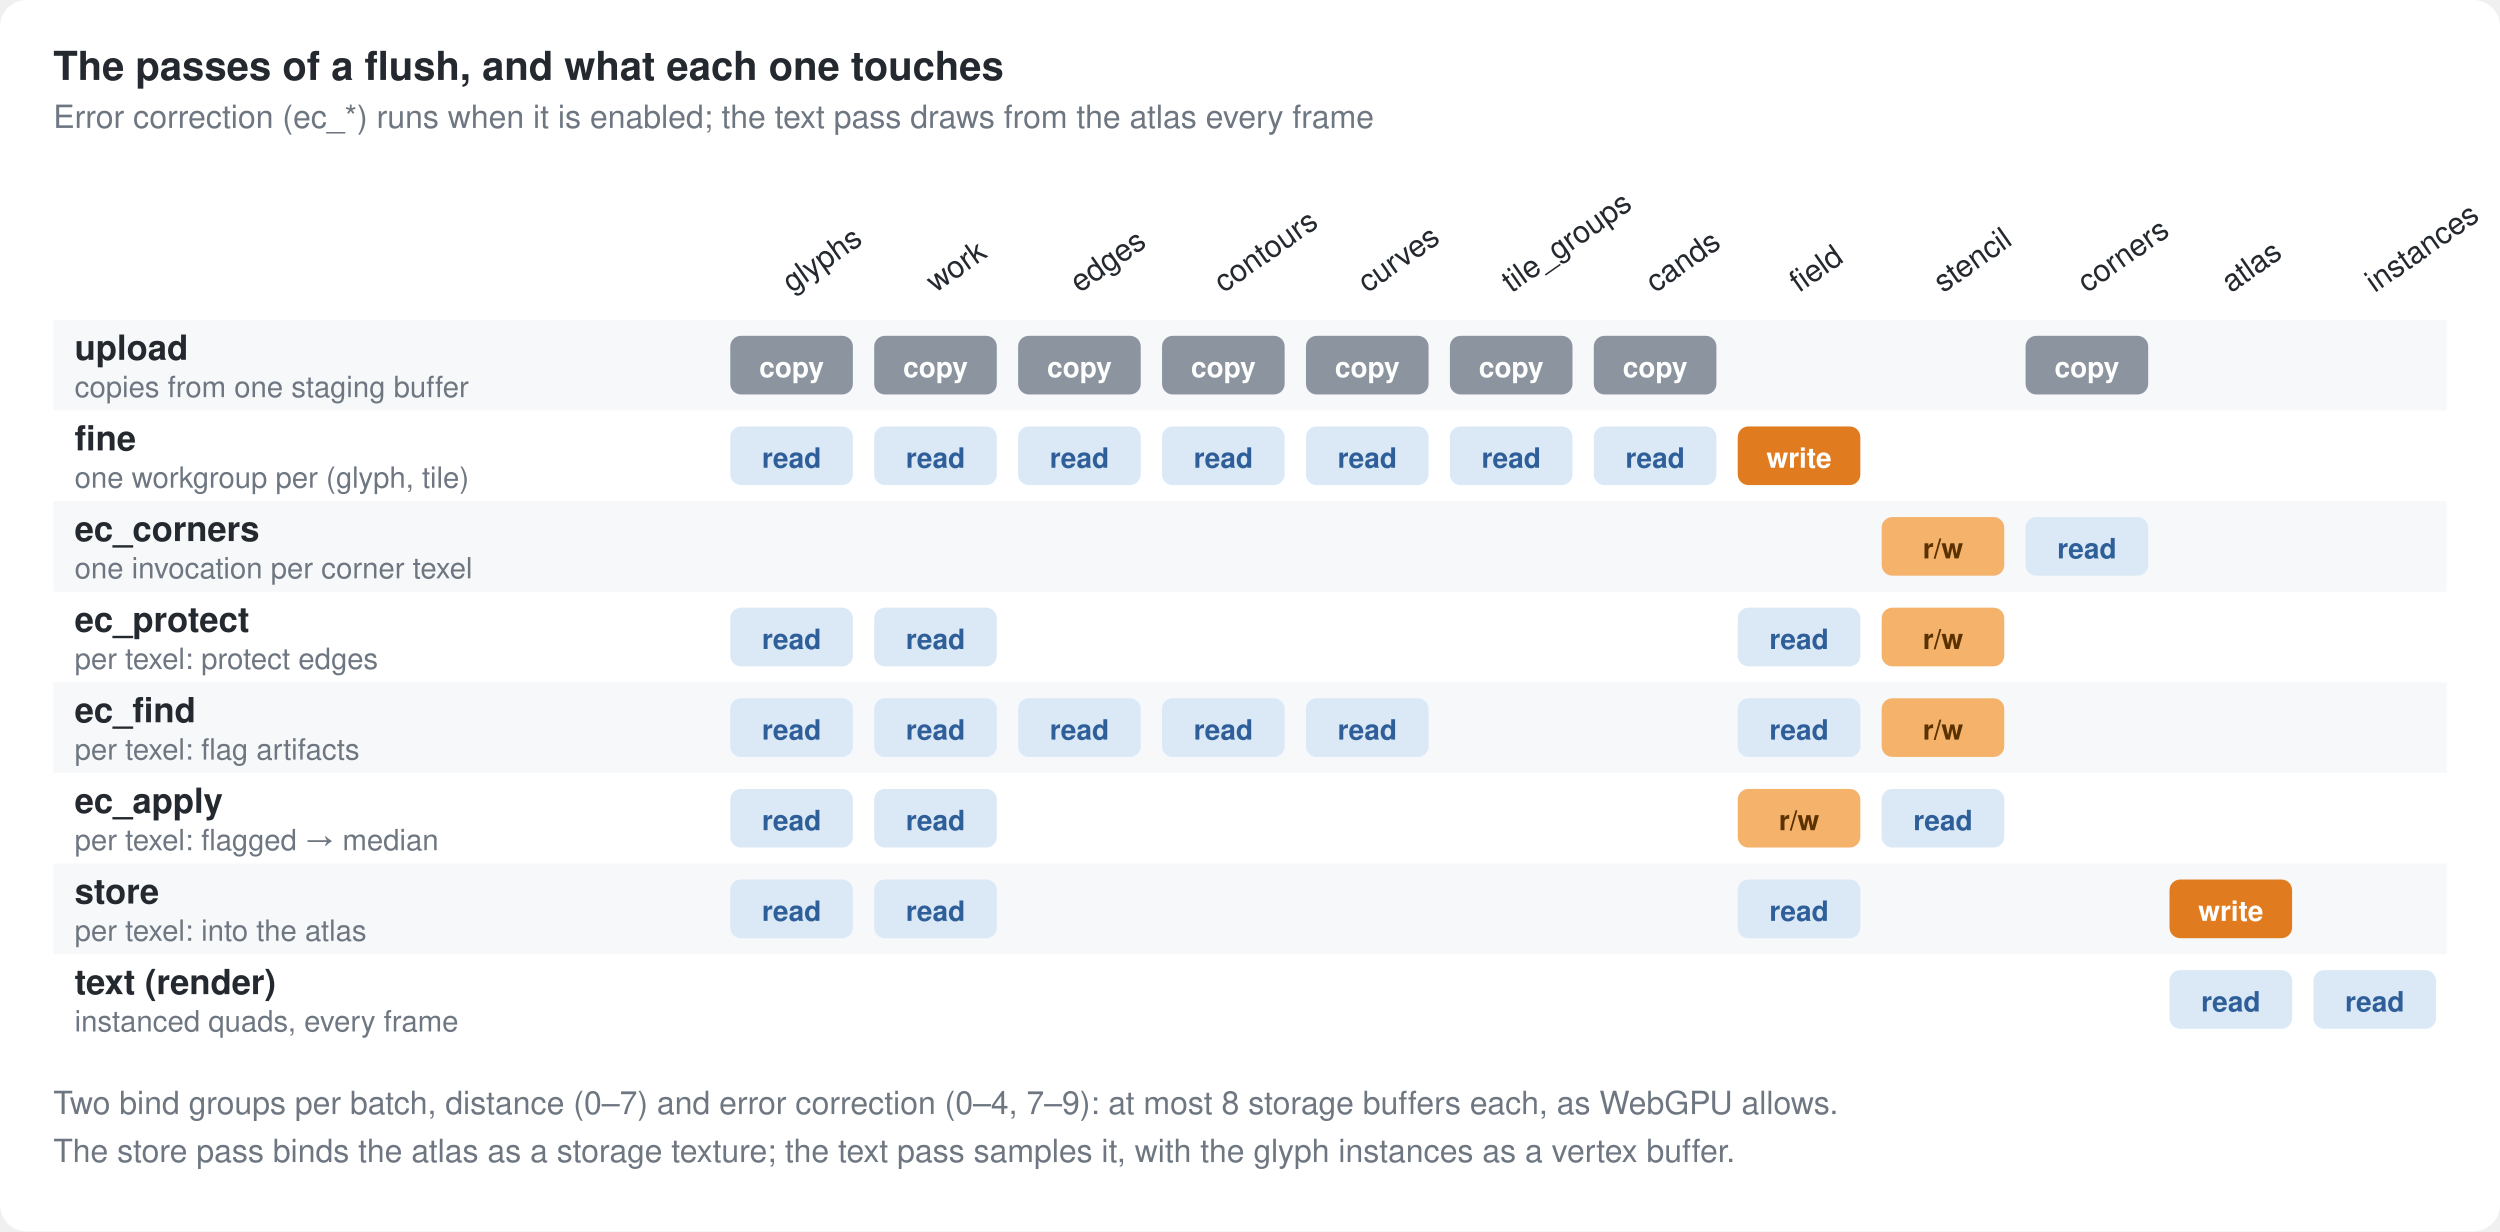
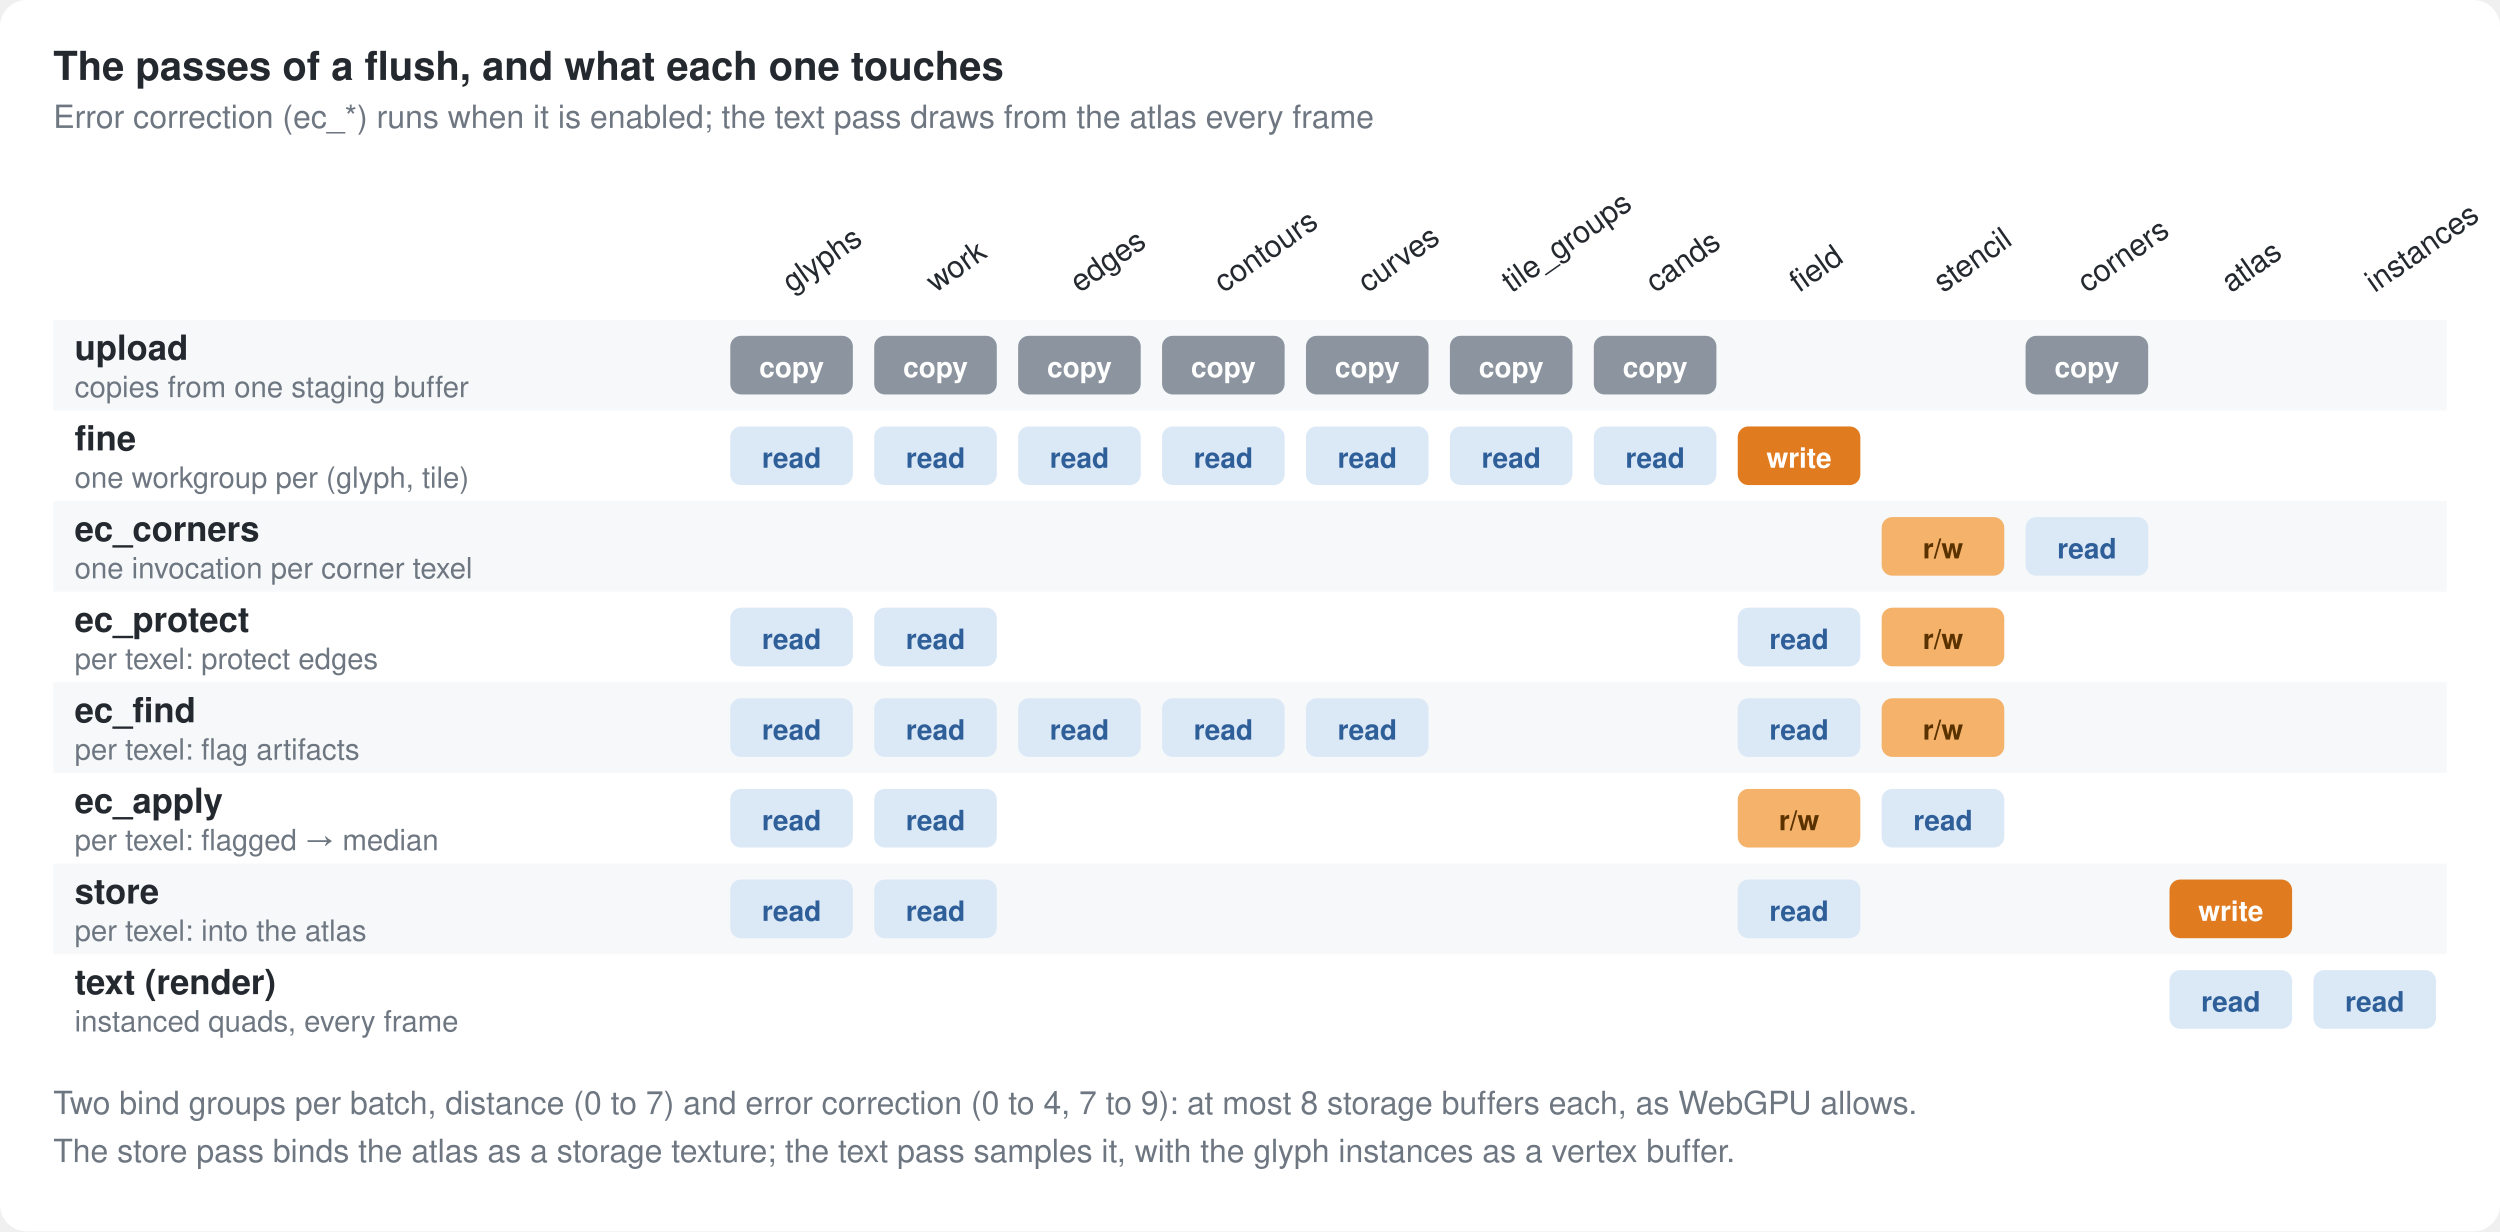
<svg xmlns="http://www.w3.org/2000/svg" viewBox="0 0 938 462" width="938" height="462" font-family="-apple-system, 'Segoe UI', Helvetica, Arial, sans-serif">
  <rect width="938" height="462" rx="10" fill="#ffffff" />
  <text x="20.0" y="30.0" font-size="15" fill="#24292f" text-anchor="start" font-weight="600">The passes of a flush, and what each one touches</text>
  <text x="20.0" y="48.0" font-size="12" fill="#6e7781" text-anchor="start" font-weight="400">Error correction (ec_*) runs when it is enabled; the text pass draws from the atlas every frame</text>
  <text x="297.0" y="110.0" font-size="11.5" fill="#24292f" text-anchor="start" transform="rotate(-35 297.0 110.0)">glyphs</text>
  <text x="351.0" y="110.0" font-size="11.5" fill="#24292f" text-anchor="start" transform="rotate(-35 351.0 110.0)">work</text>
  <text x="405.0" y="110.0" font-size="11.5" fill="#24292f" text-anchor="start" transform="rotate(-35 405.0 110.0)">edges</text>
  <text x="459.0" y="110.0" font-size="11.5" fill="#24292f" text-anchor="start" transform="rotate(-35 459.0 110.0)">contours</text>
  <text x="513.0" y="110.0" font-size="11.5" fill="#24292f" text-anchor="start" transform="rotate(-35 513.0 110.0)">curves</text>
  <text x="567.0" y="110.0" font-size="11.5" fill="#24292f" text-anchor="start" transform="rotate(-35 567.0 110.0)">tile_groups</text>
  <text x="621.0" y="110.0" font-size="11.5" fill="#24292f" text-anchor="start" transform="rotate(-35 621.0 110.0)">cands</text>
  <text x="675.0" y="110.0" font-size="11.5" fill="#24292f" text-anchor="start" transform="rotate(-35 675.0 110.0)">field</text>
  <text x="729.0" y="110.0" font-size="11.5" fill="#24292f" text-anchor="start" transform="rotate(-35 729.0 110.0)">stencil</text>
  <text x="783.0" y="110.0" font-size="11.5" fill="#24292f" text-anchor="start" transform="rotate(-35 783.0 110.0)">corners</text>
  <text x="837.0" y="110.0" font-size="11.5" fill="#24292f" text-anchor="start" transform="rotate(-35 837.0 110.0)">atlas</text>
  <text x="891.0" y="110.0" font-size="11.5" fill="#24292f" text-anchor="start" transform="rotate(-35 891.0 110.0)">instances</text>
  <rect x="20" y="120.0" width="898.0" height="34" fill="#f6f8fa" />
  <text x="28.0" y="135.0" font-size="13" fill="#24292f" text-anchor="start" font-weight="600">upload</text>
  <text x="28.0" y="149.0" font-size="11" fill="#6e7781" text-anchor="start" font-weight="400">copies from one staging buffer</text>
  <rect x="274.0" y="126.0" width="46.0" height="22.0" rx="4" fill="#8c959f" />
  <text x="297.0" y="141.5" font-size="10.5" fill="#ffffff" text-anchor="middle" font-weight="600">copy</text>
  <rect x="328.0" y="126.0" width="46.0" height="22.0" rx="4" fill="#8c959f" />
  <text x="351.0" y="141.5" font-size="10.5" fill="#ffffff" text-anchor="middle" font-weight="600">copy</text>
  <rect x="382.0" y="126.0" width="46.0" height="22.0" rx="4" fill="#8c959f" />
  <text x="405.0" y="141.5" font-size="10.5" fill="#ffffff" text-anchor="middle" font-weight="600">copy</text>
  <rect x="436.0" y="126.0" width="46.0" height="22.0" rx="4" fill="#8c959f" />
  <text x="459.0" y="141.5" font-size="10.5" fill="#ffffff" text-anchor="middle" font-weight="600">copy</text>
  <rect x="490.0" y="126.0" width="46.0" height="22.0" rx="4" fill="#8c959f" />
  <text x="513.0" y="141.5" font-size="10.5" fill="#ffffff" text-anchor="middle" font-weight="600">copy</text>
  <rect x="544.0" y="126.0" width="46.0" height="22.0" rx="4" fill="#8c959f" />
  <text x="567.0" y="141.5" font-size="10.5" fill="#ffffff" text-anchor="middle" font-weight="600">copy</text>
  <rect x="598.0" y="126.0" width="46.0" height="22.0" rx="4" fill="#8c959f" />
  <text x="621.0" y="141.5" font-size="10.5" fill="#ffffff" text-anchor="middle" font-weight="600">copy</text>
  <rect x="760.0" y="126.0" width="46.0" height="22.0" rx="4" fill="#8c959f" />
  <text x="783.0" y="141.5" font-size="10.5" fill="#ffffff" text-anchor="middle" font-weight="600">copy</text>
  <text x="28.0" y="169.0" font-size="13" fill="#24292f" text-anchor="start" font-weight="600">fine</text>
  <text x="28.0" y="183.0" font-size="11" fill="#6e7781" text-anchor="start" font-weight="400">one workgroup per (glyph, tile)</text>
  <rect x="274.0" y="160.0" width="46.0" height="22.0" rx="4" fill="#dbe8f6" />
  <text x="297.0" y="175.5" font-size="10.5" fill="#2f5f99" text-anchor="middle" font-weight="600">read</text>
  <rect x="328.0" y="160.0" width="46.0" height="22.0" rx="4" fill="#dbe8f6" />
  <text x="351.0" y="175.5" font-size="10.5" fill="#2f5f99" text-anchor="middle" font-weight="600">read</text>
  <rect x="382.0" y="160.0" width="46.0" height="22.0" rx="4" fill="#dbe8f6" />
  <text x="405.0" y="175.5" font-size="10.5" fill="#2f5f99" text-anchor="middle" font-weight="600">read</text>
  <rect x="436.0" y="160.0" width="46.0" height="22.0" rx="4" fill="#dbe8f6" />
  <text x="459.0" y="175.5" font-size="10.5" fill="#2f5f99" text-anchor="middle" font-weight="600">read</text>
  <rect x="490.0" y="160.0" width="46.0" height="22.0" rx="4" fill="#dbe8f6" />
  <text x="513.0" y="175.5" font-size="10.5" fill="#2f5f99" text-anchor="middle" font-weight="600">read</text>
  <rect x="544.0" y="160.0" width="46.0" height="22.0" rx="4" fill="#dbe8f6" />
  <text x="567.0" y="175.5" font-size="10.5" fill="#2f5f99" text-anchor="middle" font-weight="600">read</text>
  <rect x="598.0" y="160.0" width="46.0" height="22.0" rx="4" fill="#dbe8f6" />
  <text x="621.0" y="175.5" font-size="10.5" fill="#2f5f99" text-anchor="middle" font-weight="600">read</text>
  <rect x="652.0" y="160.0" width="46.0" height="22.0" rx="4" fill="#e07b1f" />
  <text x="675.0" y="175.5" font-size="10.5" fill="#ffffff" text-anchor="middle" font-weight="600">write</text>
  <rect x="20" y="188.0" width="898.0" height="34" fill="#f6f8fa" />
  <text x="28.0" y="203.0" font-size="13" fill="#24292f" text-anchor="start" font-weight="600">ec_corners</text>
  <text x="28.0" y="217.0" font-size="11" fill="#6e7781" text-anchor="start" font-weight="400">one invocation per corner texel</text>
  <rect x="706.0" y="194.0" width="46.0" height="22.0" rx="4" fill="#f4b26b" />
  <text x="729.0" y="209.5" font-size="10.5" fill="#5a3200" text-anchor="middle" font-weight="600">r/w</text>
  <rect x="760.0" y="194.0" width="46.0" height="22.0" rx="4" fill="#dbe8f6" />
  <text x="783.0" y="209.5" font-size="10.5" fill="#2f5f99" text-anchor="middle" font-weight="600">read</text>
  <text x="28.0" y="237.0" font-size="13" fill="#24292f" text-anchor="start" font-weight="600">ec_protect</text>
  <text x="28.0" y="251.0" font-size="11" fill="#6e7781" text-anchor="start" font-weight="400">per texel: protect edges</text>
  <rect x="274.0" y="228.0" width="46.0" height="22.0" rx="4" fill="#dbe8f6" />
  <text x="297.0" y="243.5" font-size="10.5" fill="#2f5f99" text-anchor="middle" font-weight="600">read</text>
  <rect x="328.0" y="228.0" width="46.0" height="22.0" rx="4" fill="#dbe8f6" />
  <text x="351.0" y="243.5" font-size="10.5" fill="#2f5f99" text-anchor="middle" font-weight="600">read</text>
  <rect x="652.0" y="228.0" width="46.0" height="22.0" rx="4" fill="#dbe8f6" />
  <text x="675.0" y="243.5" font-size="10.5" fill="#2f5f99" text-anchor="middle" font-weight="600">read</text>
  <rect x="706.0" y="228.0" width="46.0" height="22.0" rx="4" fill="#f4b26b" />
  <text x="729.0" y="243.5" font-size="10.5" fill="#5a3200" text-anchor="middle" font-weight="600">r/w</text>
  <rect x="20" y="256.0" width="898.0" height="34" fill="#f6f8fa" />
  <text x="28.0" y="271.0" font-size="13" fill="#24292f" text-anchor="start" font-weight="600">ec_find</text>
  <text x="28.0" y="285.0" font-size="11" fill="#6e7781" text-anchor="start" font-weight="400">per texel: flag artifacts</text>
  <rect x="274.0" y="262.0" width="46.0" height="22.0" rx="4" fill="#dbe8f6" />
  <text x="297.0" y="277.5" font-size="10.5" fill="#2f5f99" text-anchor="middle" font-weight="600">read</text>
  <rect x="328.0" y="262.0" width="46.0" height="22.0" rx="4" fill="#dbe8f6" />
  <text x="351.0" y="277.5" font-size="10.5" fill="#2f5f99" text-anchor="middle" font-weight="600">read</text>
  <rect x="382.0" y="262.0" width="46.0" height="22.0" rx="4" fill="#dbe8f6" />
  <text x="405.0" y="277.5" font-size="10.5" fill="#2f5f99" text-anchor="middle" font-weight="600">read</text>
  <rect x="436.0" y="262.0" width="46.0" height="22.0" rx="4" fill="#dbe8f6" />
  <text x="459.0" y="277.5" font-size="10.5" fill="#2f5f99" text-anchor="middle" font-weight="600">read</text>
  <rect x="490.0" y="262.0" width="46.0" height="22.0" rx="4" fill="#dbe8f6" />
  <text x="513.0" y="277.5" font-size="10.5" fill="#2f5f99" text-anchor="middle" font-weight="600">read</text>
  <rect x="652.0" y="262.0" width="46.0" height="22.0" rx="4" fill="#dbe8f6" />
  <text x="675.0" y="277.5" font-size="10.5" fill="#2f5f99" text-anchor="middle" font-weight="600">read</text>
  <rect x="706.0" y="262.0" width="46.0" height="22.0" rx="4" fill="#f4b26b" />
  <text x="729.0" y="277.5" font-size="10.5" fill="#5a3200" text-anchor="middle" font-weight="600">r/w</text>
  <text x="28.0" y="305.0" font-size="13" fill="#24292f" text-anchor="start" font-weight="600">ec_apply</text>
  <text x="28.0" y="319.0" font-size="11" fill="#6e7781" text-anchor="start" font-weight="400">per texel: flagged → median</text>
  <rect x="274.0" y="296.0" width="46.0" height="22.0" rx="4" fill="#dbe8f6" />
  <text x="297.0" y="311.5" font-size="10.5" fill="#2f5f99" text-anchor="middle" font-weight="600">read</text>
  <rect x="328.0" y="296.0" width="46.0" height="22.0" rx="4" fill="#dbe8f6" />
  <text x="351.0" y="311.5" font-size="10.5" fill="#2f5f99" text-anchor="middle" font-weight="600">read</text>
  <rect x="652.0" y="296.0" width="46.0" height="22.0" rx="4" fill="#f4b26b" />
  <text x="675.0" y="311.5" font-size="10.5" fill="#5a3200" text-anchor="middle" font-weight="600">r/w</text>
  <rect x="706.0" y="296.0" width="46.0" height="22.0" rx="4" fill="#dbe8f6" />
  <text x="729.0" y="311.5" font-size="10.5" fill="#2f5f99" text-anchor="middle" font-weight="600">read</text>
  <rect x="20" y="324.0" width="898.0" height="34" fill="#f6f8fa" />
  <text x="28.0" y="339.0" font-size="13" fill="#24292f" text-anchor="start" font-weight="600">store</text>
  <text x="28.0" y="353.0" font-size="11" fill="#6e7781" text-anchor="start" font-weight="400">per texel: into the atlas</text>
  <rect x="274.0" y="330.0" width="46.0" height="22.0" rx="4" fill="#dbe8f6" />
  <text x="297.0" y="345.5" font-size="10.5" fill="#2f5f99" text-anchor="middle" font-weight="600">read</text>
  <rect x="328.0" y="330.0" width="46.0" height="22.0" rx="4" fill="#dbe8f6" />
  <text x="351.0" y="345.5" font-size="10.5" fill="#2f5f99" text-anchor="middle" font-weight="600">read</text>
  <rect x="652.0" y="330.0" width="46.0" height="22.0" rx="4" fill="#dbe8f6" />
  <text x="675.0" y="345.5" font-size="10.5" fill="#2f5f99" text-anchor="middle" font-weight="600">read</text>
  <rect x="814.0" y="330.0" width="46.0" height="22.0" rx="4" fill="#e07b1f" />
  <text x="837.0" y="345.5" font-size="10.5" fill="#ffffff" text-anchor="middle" font-weight="600">write</text>
  <text x="28.0" y="373.0" font-size="13" fill="#24292f" text-anchor="start" font-weight="600">text (render)</text>
  <text x="28.0" y="387.0" font-size="11" fill="#6e7781" text-anchor="start" font-weight="400">instanced quads, every frame</text>
  <rect x="814.0" y="364.0" width="46.0" height="22.0" rx="4" fill="#dbe8f6" />
  <text x="837.0" y="379.5" font-size="10.5" fill="#2f5f99" text-anchor="middle" font-weight="600">read</text>
  <rect x="868.0" y="364.0" width="46.0" height="22.0" rx="4" fill="#dbe8f6" />
  <text x="891.0" y="379.5" font-size="10.5" fill="#2f5f99" text-anchor="middle" font-weight="600">read</text>
-   <text x="20.0" y="418.0" font-size="12" fill="#6e7781" text-anchor="start" font-weight="400">Two bind groups per batch, distance (0–7) and error correction (0–4, 7–9): at most 8 storage buffers each, as WebGPU allows.</text>
+   <text x="20.0" y="418.0" font-size="12" fill="#6e7781" text-anchor="start" font-weight="400">Two bind groups per batch, distance (0 to 7) and error correction (0 to 4, 7 to 9): at most 8 storage buffers each, as WebGPU allows.</text>
  <text x="20.0" y="436.0" font-size="12" fill="#6e7781" text-anchor="start" font-weight="400">The store pass binds the atlas as a storage texture; the text pass samples it, with the glyph instances as a vertex buffer.</text>
</svg>
